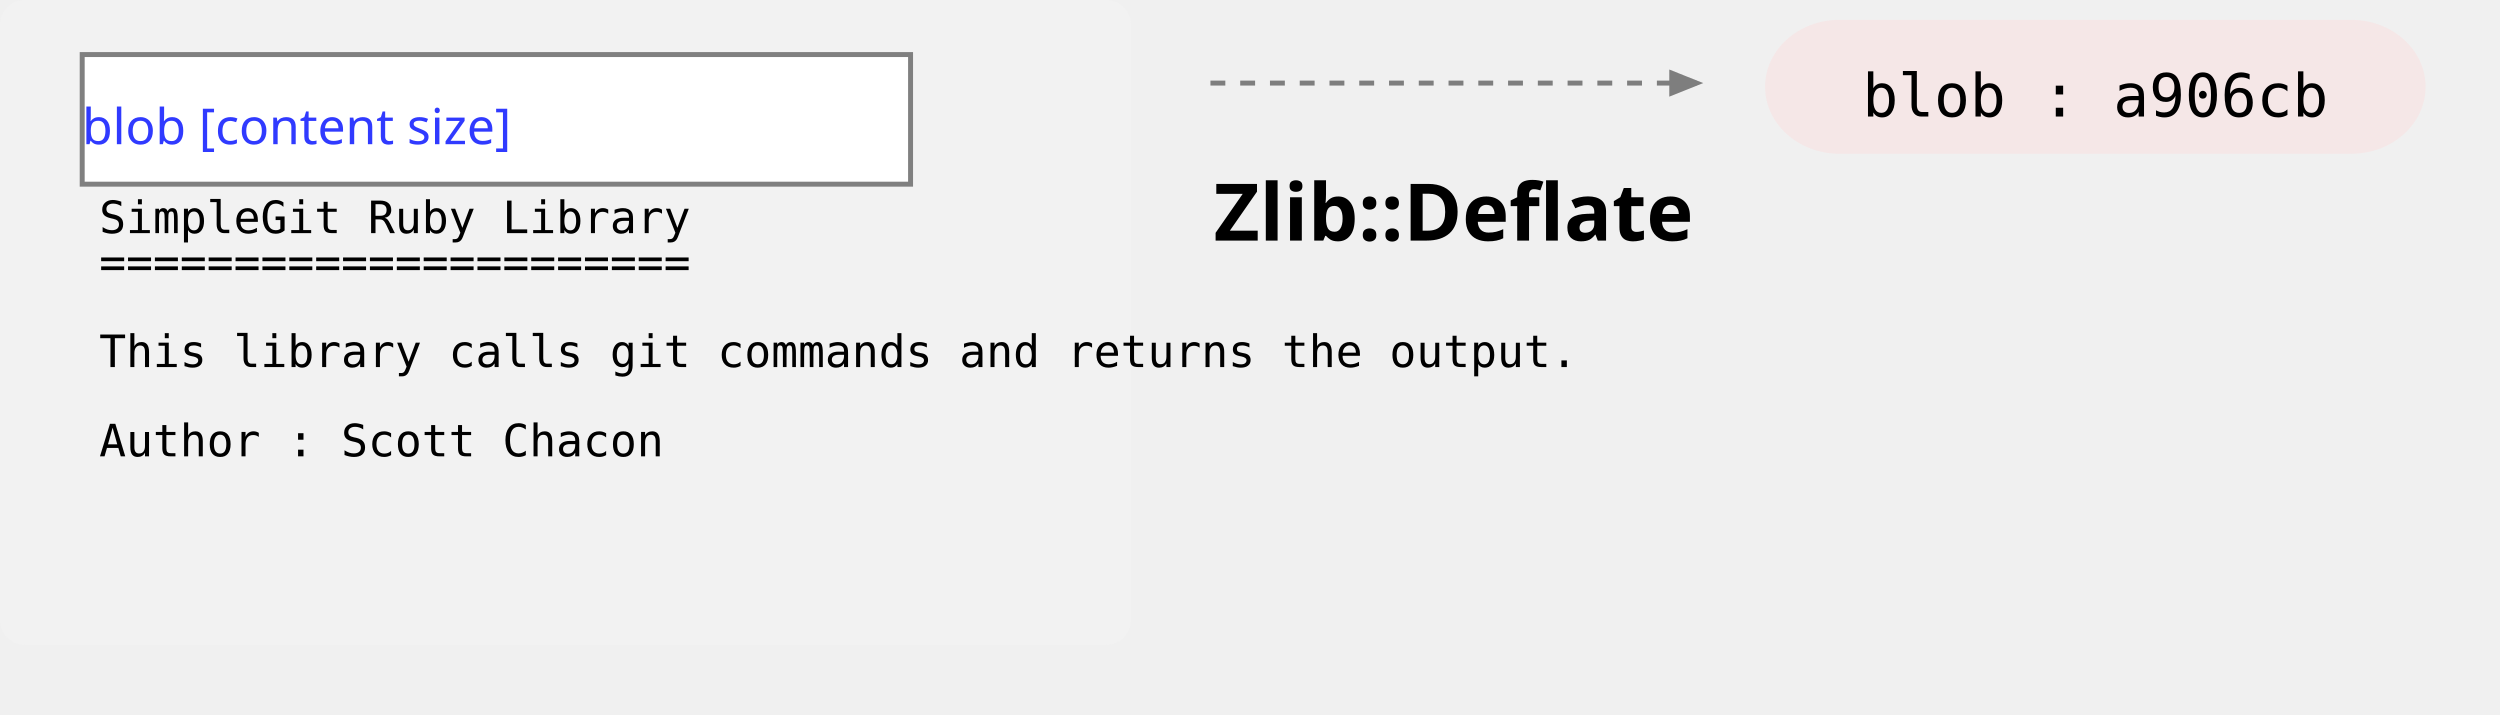
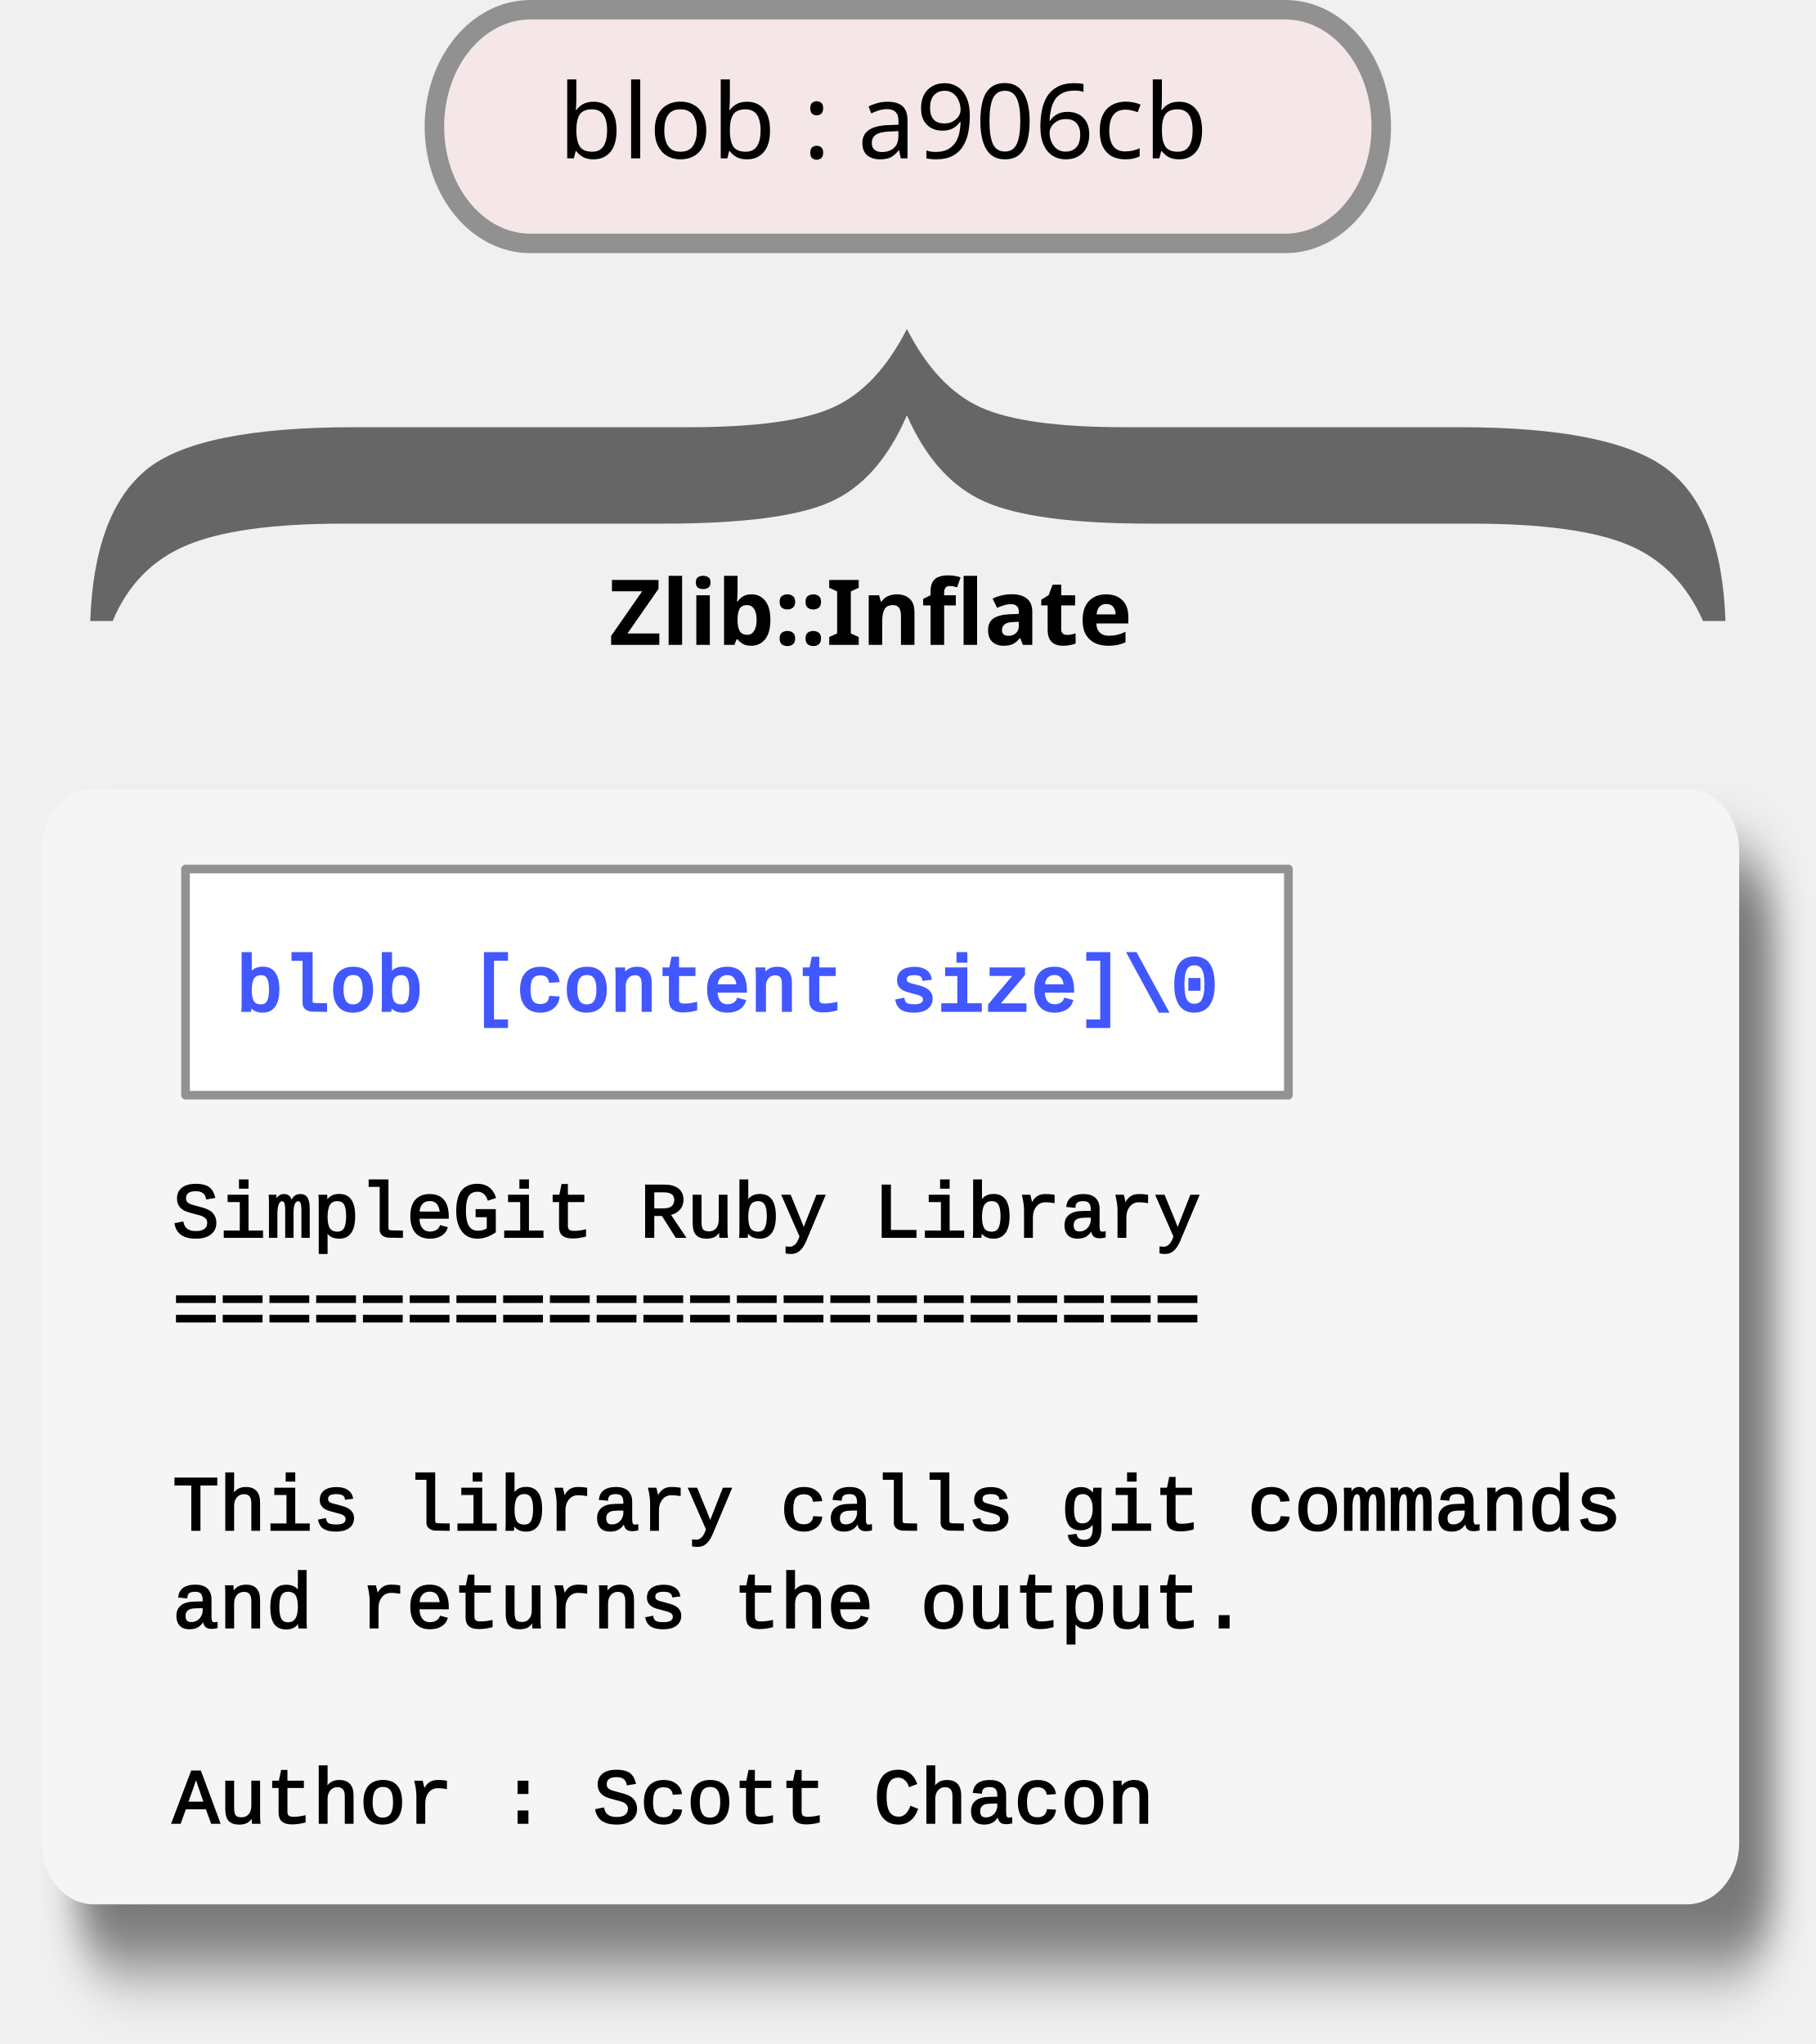
- <svg xmlns="http://www.w3.org/2000/svg" width="504.0" height="144.0">
-   <defs>
-     <marker orient="auto" refY="0.0" refX="0.0" id="Arrow1Lend_7e7e7e_1.000000px" style="overflow:visible;">
-       <path id="path_Arrow1Lend_7e7e7e_1.000000px" d="M -5,0.0 L -5,-2.0 L 0.0,0.0 L -5,2.0 z " style="fill:#7e7e7e;fill-rule:evenodd;stroke:#7e7e7e;stroke-width:1.0px;marker-start:none;" transform="scale(1)" />
-     </marker>
+ <svg xmlns="http://www.w3.org/2000/svg" width="279.725" height="314.92" version="1.1" id="svg6396" xml:space="preserve">
+   <defs id="defs6370">
+     <filter style="color-interpolation-filters:sRGB" id="filter46395" x="-0.024" y="-0.068" width="1.07" height="1.193">
+       <feFlood flood-opacity="0.498" flood-color="rgb(0,0,0)" result="flood" id="feFlood46385" />
+       <feComposite in="flood" in2="SourceGraphic" operator="in" result="composite1" id="feComposite46387" />
+       <feGaussianBlur in="composite1" stdDeviation="2.974" result="blur" id="feGaussianBlur46389" />
+       <feOffset dx="6" dy="6" result="offset" id="feOffset46391" />
+       <feComposite in="SourceGraphic" in2="offset" operator="over" result="composite2" id="feComposite46393" />
+     </filter>
  </defs>
-   <g transform="translate(-6,-5)">
-     <g style="fill:#fff;stroke:#000000;stroke-width:1px">
-       <rect id="847" width="228.0" height="130.0" x="6.0" y="5.0" rx="5.0" ry="5.0" style="fill:#f2f2f2;stroke:none;stroke-width:3px" />
-       <text id="847_text" x="26.0" y="15.0" style="fill:#000000;stroke:#000000;stroke-width:0;font-family: Inconsolata;font-size:9px">
-         <tspan id="847_line1" x="26.0" y="52.0" text-align="left" font-family="Inconsolata" font-size="9.0px" fill="#000000" stroke="#000000">SimpleGit Ruby Library</tspan>
-         <tspan id="847_line2" x="26.0" y="61.0" text-align="left" font-family="Inconsolata" font-size="9.0px" fill="#000000" stroke="#000000">======================</tspan>
-         <tspan id="847_line3" x="26.0" y="70.0" text-align="left" font-family="Inconsolata" font-size="9.0px" fill="#000000" stroke="#000000" />
-         <tspan id="847_line4" x="26.0" y="79.0" text-align="left" font-family="Inconsolata" font-size="9.0px" fill="#000000" stroke="#000000">This library calls git commands and returns the output.</tspan>
-         <tspan id="847_line5" x="26.0" y="88.0" text-align="left" font-family="Inconsolata" font-size="9.0px" fill="#000000" stroke="#000000" />
-         <tspan id="847_line6" x="26.0" y="97.0" text-align="left" font-family="Inconsolata" font-size="9.0px" fill="#000000" stroke="#000000">Author : Scott Chacon</tspan>
+   <text xml:space="preserve" style="font-weight:bold;font-size:14px;line-height:125%;font-family:'Open Sans';-inkscape-font-specification:'Open Sans Bold';letter-spacing:0px;word-spacing:0px;fill:none;stroke:#000000;stroke-width:1px;stroke-linecap:butt;stroke-linejoin:miter;stroke-opacity:1" x="93.809" y="99.353" id="t_zlib_deflate">
+     <tspan id="tspan43270" x="93.809" y="99.353" style="font-style:normal;font-variant:normal;font-weight:bold;font-stretch:normal;font-size:14px;font-family:sans-serif;-inkscape-font-specification:'sans-serif Bold';fill:#000000;fill-opacity:1;stroke:none">Zlib::Inflate</tspan>
+   </text>
+   <g id="g6662" transform="translate(9.043678,109.8659)">
+     <rect style="fill:#f5f5f5;fill-opacity:1;stroke:none;stroke-width:2.475;stroke-dasharray:none;stroke-dashoffset:0;stroke-opacity:1;filter:url(#filter46395)" id="b_main" width="291.529" height="104.913" x="28.286" y="-130.243" rx="8.976" ry="5.8" transform="matrix(0.8971225,0,0,1.63799,-28.01757,225.0272)" />
+     <g id="g_tree_cont" transform="translate(-8.164274,0.02392416)">
+       <path d="M 27.699,58.84 H 197.612 V 24 H 27.699 Z" style="fill:#ffffff;fill-opacity:1;stroke:#929292;stroke-width:1.333;stroke-linecap:round;stroke-linejoin:round;stroke-miterlimit:10;stroke-dasharray:none;stroke-opacity:1" id="b_tree_cont" />
+       <text xml:space="preserve" style="font-style:normal;font-variant:normal;font-weight:normal;font-stretch:normal;font-size:12px;line-height:125%;font-family:'Open Sans';-inkscape-font-specification:'Open Sans';letter-spacing:0px;word-spacing:0px;fill:#4157ff;fill-opacity:1;stroke:none;stroke-width:0.5;stroke-linecap:butt;stroke-linejoin:miter;stroke-dasharray:none;stroke-opacity:1" x="35.52" y="45.76" id="t_tree_cont">
+         <tspan id="tspan2963" x="35.52" y="45.76" style="font-style:normal;font-variant:normal;font-weight:normal;font-stretch:normal;font-size:12px;font-family:'Courier New';-inkscape-font-specification:'Courier New';stroke:#4157ff;stroke-width:0.5;stroke-dasharray:none;stroke-opacity:1">blob [content size]\0</tspan>
      </text>
-       <rect id="1" width="167.0" height="26.13" x="22.57" y="16.0" style="stroke:#808080" />
-       <text id="1_text" x="22.57" y="16.0" style="fill:#ff736b;stroke:#ff736b;stroke-width:0;font-family: BitstreamVeraSansMono-Roman;font-size:10px">
-         <tspan id="1_line1" x="22.57" y="34.065" text-align="left" font-family="BitstreamVeraSansMono-Roman" font-size="10.0px" fill="#303aff" stroke="#303aff">blob [content size]</tspan>
-       </text>
-       <rect id="806" width="133.16" height="27.0" x="361.84" y="9.0" rx="15.0" ry="15.0" style="fill:#f5e7e7;stroke:none;stroke-width:3px" />
-       <text id="806_text" x="361.84" y="9.0" style="fill:#000000;stroke:#000000;stroke-width:0;font-family: Inconsolata;font-size:12px">
-         <tspan id="806_line1" text-anchor="middle" x="428.42" y="28.5" text-align="center" font-family="Inconsolata" font-size="12.0px" fill="#000000" stroke="#000000">blob : a906cb</tspan>
-       </text>
-       <g style="fill:#fff;stroke:#000000;stroke-width:1px">
-         <rect id="852" width="98.0" height="19.0" x="250.026" y="36.0" style="fill:none;stroke:none" />
-         <text id="852_text" x="250.026" y="36.0" style="fill:#000000;stroke:#000000;stroke-width:0;font-family: BryantPro-Bold;font-size:16px">
-           <tspan id="852_line1" text-anchor="middle" x="299.026" y="53.5" text-align="center" font-family="BryantPro-Regular" font-weight="bold" font-size="16.0px" fill="#000000" stroke="#000000">Zlib::Deflate</tspan>
-         </text>
-         <path id="851" style="stroke:#7e7e7e;marker-end:url(#Arrow1Lend_7e7e7e_1.000000px);marker-start:none;stroke-dasharray:3 3;fill:none" d="M 250.026,21.75 L 348.026,21.75" />
-       </g>
    </g>
+     <text xml:space="preserve" style="font-weight:bold;font-size:12px;line-height:125%;font-family:'Open Sans';-inkscape-font-specification:'Open Sans Bold';letter-spacing:0px;word-spacing:0px;fill:#000000;fill-opacity:1;stroke:none;stroke-width:0.3;stroke-linecap:butt;stroke-linejoin:miter;stroke-dasharray:none;stroke-opacity:1" x="17.532" y="80.705" id="t_main">
+       <tspan x="17.532" y="80.705" style="font-style:normal;font-variant:normal;font-weight:normal;font-stretch:normal;font-size:12px;font-family:'Courier New';-inkscape-font-specification:'Courier New';stroke:#000000;stroke-width:0.3;stroke-dasharray:none;stroke-opacity:1" id="tspan6195">SimpleGit Ruby Library</tspan>
+       <tspan x="17.532" y="95.75" style="font-style:normal;font-variant:normal;font-weight:normal;font-stretch:normal;font-size:12px;font-family:'Courier New';-inkscape-font-specification:'Courier New';stroke:#000000;stroke-width:0.3;stroke-dasharray:none;stroke-opacity:1" id="tspan7298">======================</tspan>
+       <tspan x="17.532" y="110.795" style="font-style:normal;font-variant:normal;font-weight:normal;font-stretch:normal;font-size:12px;font-family:'Courier New';-inkscape-font-specification:'Courier New';stroke:#000000;stroke-width:0.3;stroke-dasharray:none;stroke-opacity:1" id="tspan7300" />
+       <tspan x="17.532" y="125.839" style="font-style:normal;font-variant:normal;font-weight:normal;font-stretch:normal;font-size:12px;font-family:'Courier New';-inkscape-font-specification:'Courier New';stroke:#000000;stroke-width:0.3;stroke-dasharray:none;stroke-opacity:1" id="tspan7304">This library calls git commands</tspan>
+       <tspan x="17.532" y="140.884" style="font-style:normal;font-variant:normal;font-weight:normal;font-stretch:normal;font-size:12px;font-family:'Courier New';-inkscape-font-specification:'Courier New';stroke:#000000;stroke-width:0.3;stroke-dasharray:none;stroke-opacity:1" id="tspan7312">and returns the output.</tspan>
+       <tspan x="17.532" y="155.929" style="font-style:normal;font-variant:normal;font-weight:normal;font-stretch:normal;font-size:12px;font-family:'Courier New';-inkscape-font-specification:'Courier New';stroke:#000000;stroke-width:0.3;stroke-dasharray:none;stroke-opacity:1" id="tspan7306" />
+       <tspan x="17.532" y="170.974" style="font-style:normal;font-variant:normal;font-weight:normal;font-stretch:normal;font-size:12px;font-family:'Courier New';-inkscape-font-specification:'Courier New';stroke:#000000;stroke-width:0.3;stroke-dasharray:none;stroke-opacity:1" id="tspan7308">Author : Scott Chacon</tspan>
+     </text>
+   </g>
+   <text xml:space="preserve" style="font-weight:bold;font-size:202.046px;line-height:125%;font-family:'Open Sans';-inkscape-font-specification:'Open Sans Bold';letter-spacing:0px;word-spacing:0px;fill:#666666;fill-opacity:1;stroke:none;stroke-width:0.3;stroke-linecap:butt;stroke-linejoin:miter;stroke-dasharray:none;stroke-opacity:1" x="-147.551" y="150.764" id="text4998" transform="matrix(0,-0.7001793,1.428206,0,0,0)">
+     <tspan id="tspan4996" x="-147.551" y="150.764" style="font-style:normal;font-variant:normal;font-weight:bold;font-stretch:normal;font-size:202.046px;font-family:FreeSerif;-inkscape-font-specification:'FreeSerif Bold';stroke-width:0.3;stroke-dasharray:none">}</tspan>
+   </text>
+   <g id="g3028" transform="translate(-352.5331,-9.724435)">
+     <path d="M 434.248,11.224 H 550.543 c 8.168,0 14.789,8.059 14.789,18 v 0 c 0,9.941 -6.621,18 -14.789,18 H 434.248 c -8.168,0 -14.789,-8.059 -14.789,-18 v 0 0 c 0,-9.941 6.621,-18 14.789,-18 z" style="fill:#f5e7e7;fill-opacity:1;fill-rule:nonzero;stroke:#919191;stroke-width:3;stroke-dasharray:none;stroke-opacity:1" id="b_tree_sha" />
+     <text xml:space="preserve" style="font-style:normal;font-variant:normal;font-weight:normal;font-stretch:normal;font-size:16px;line-height:125%;font-family:'Courier New';-inkscape-font-specification:'Courier New';letter-spacing:0px;word-spacing:0px;fill:#000000;fill-opacity:1;stroke:none;stroke-width:1px;stroke-linecap:butt;stroke-linejoin:miter;stroke-opacity:1" x="438.564" y="34.115" id="text3016">
+       <tspan id="tspan3014" x="438.564" y="34.115" style="font-style:normal;font-variant:normal;font-weight:normal;font-stretch:normal;font-size:16px;font-family:sans-serif;-inkscape-font-specification:sans-serif">blob : a906cb</tspan>
+     </text>
  </g>
</svg>
